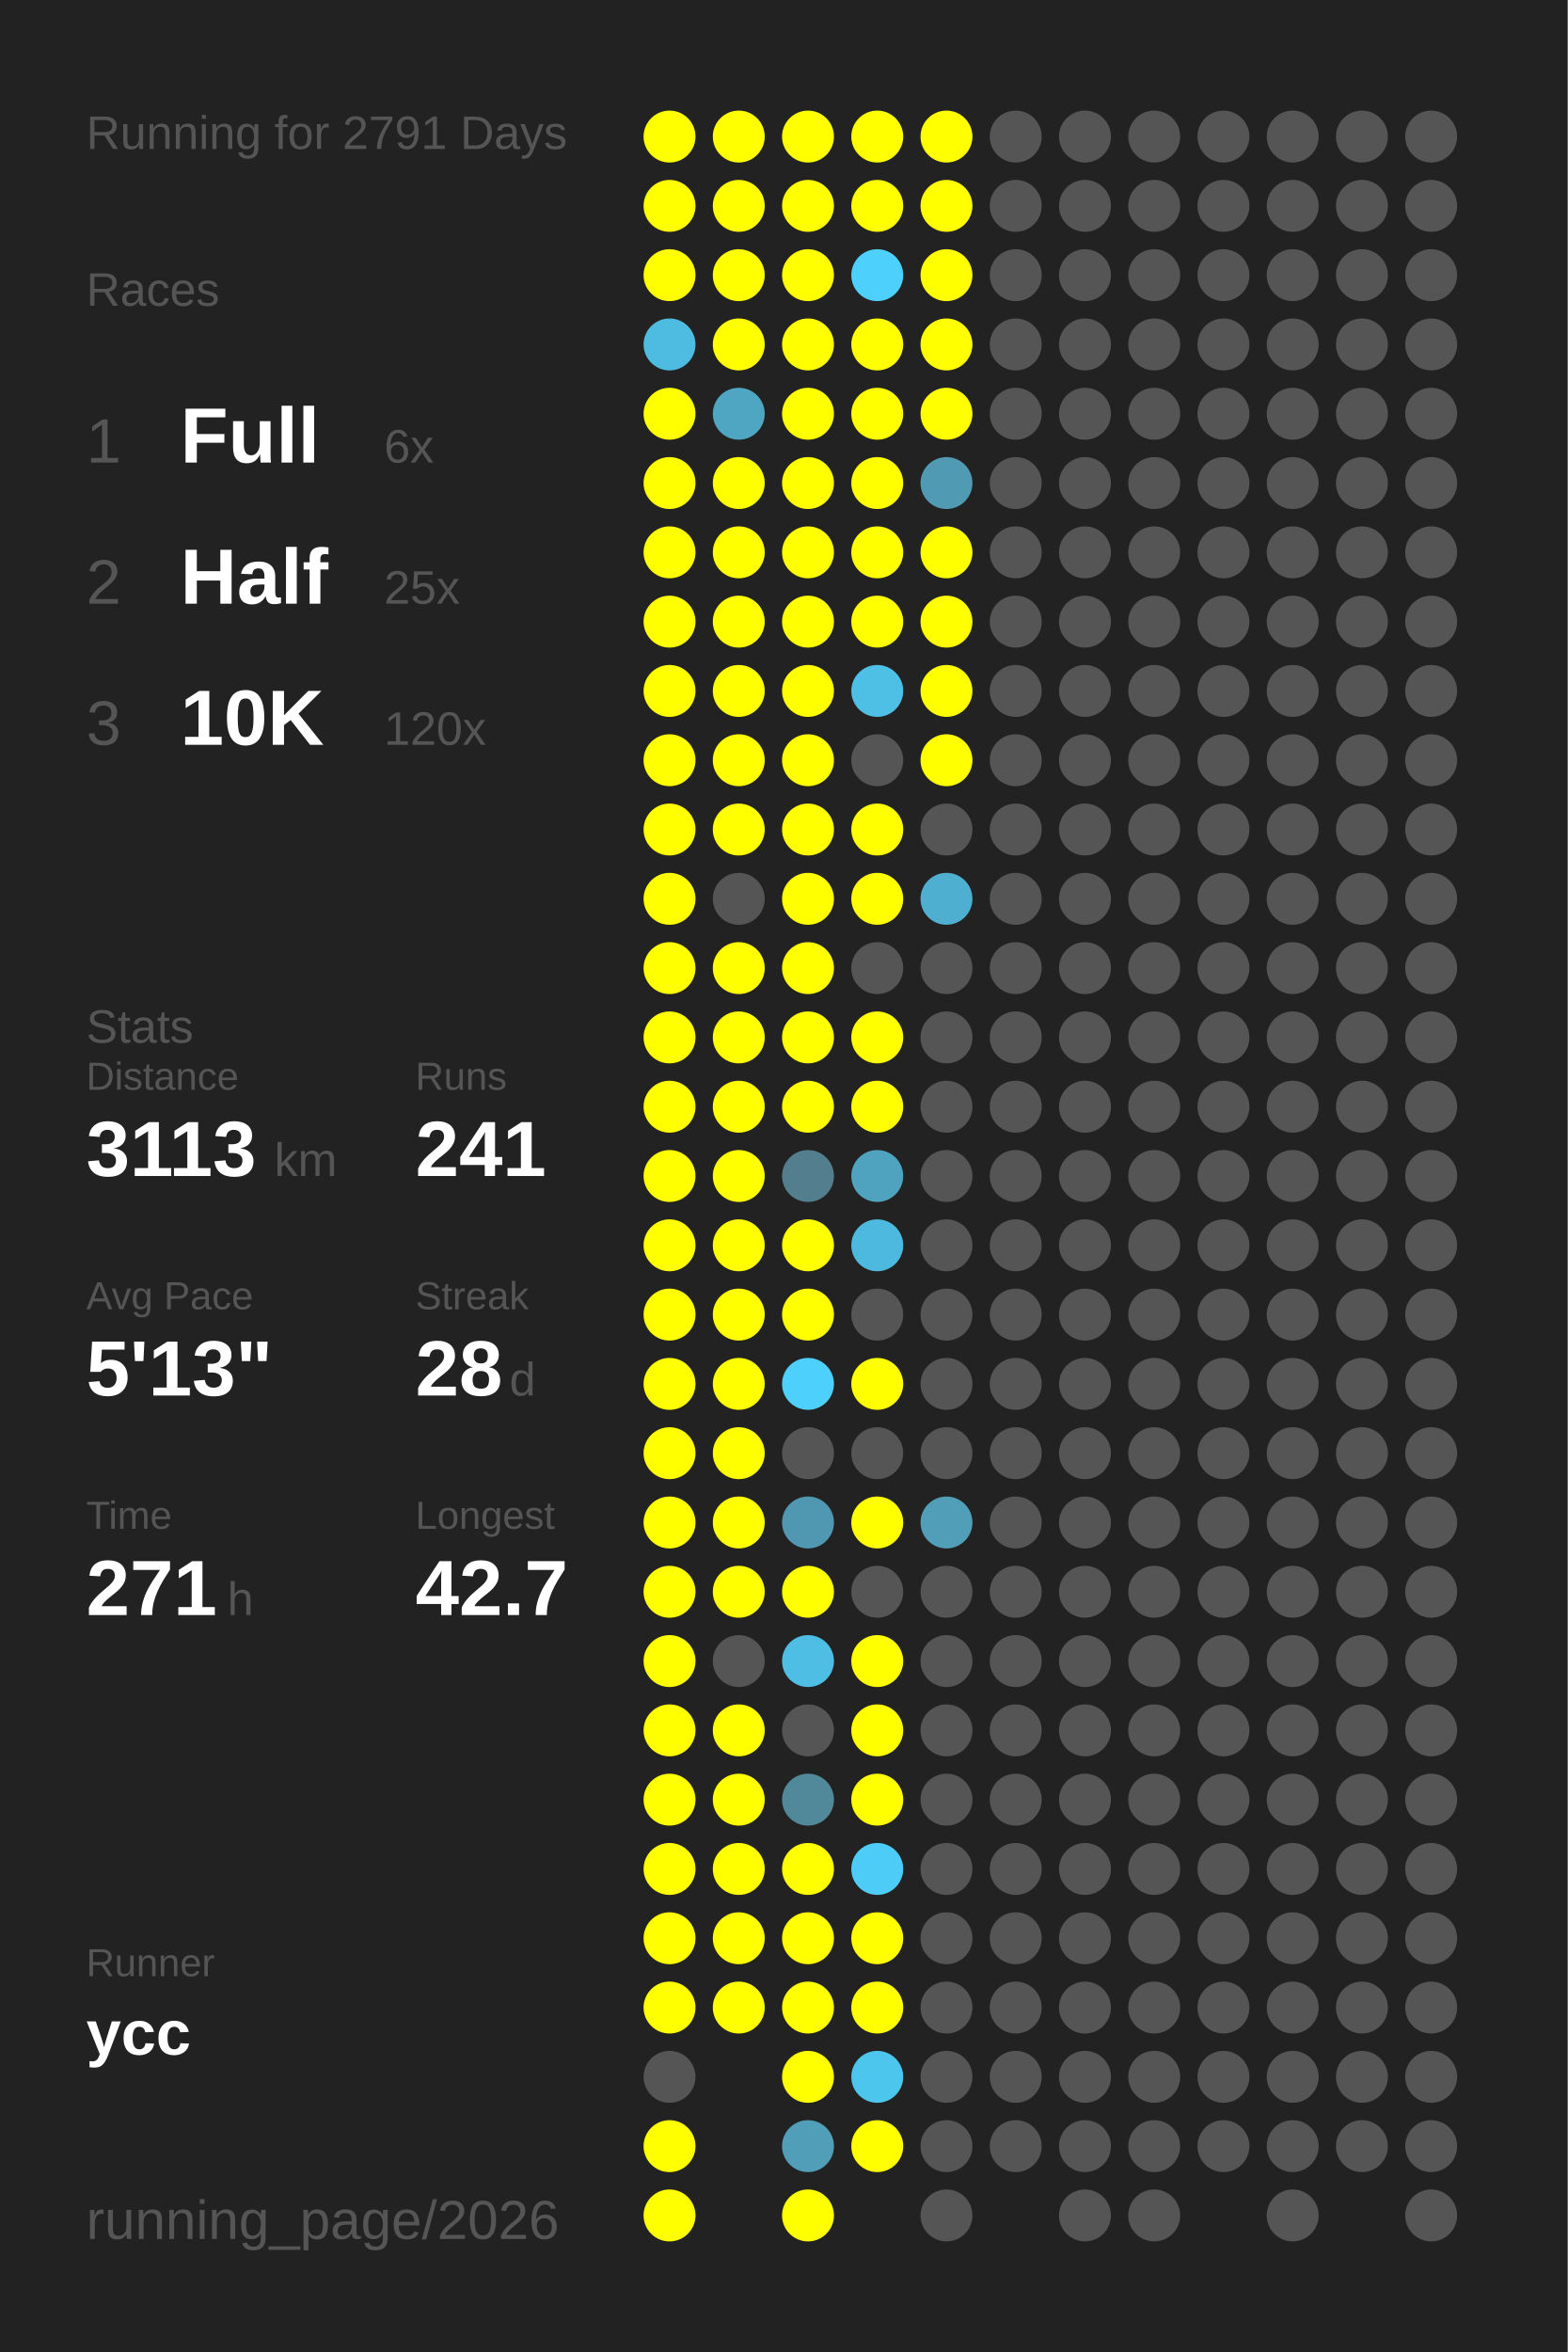
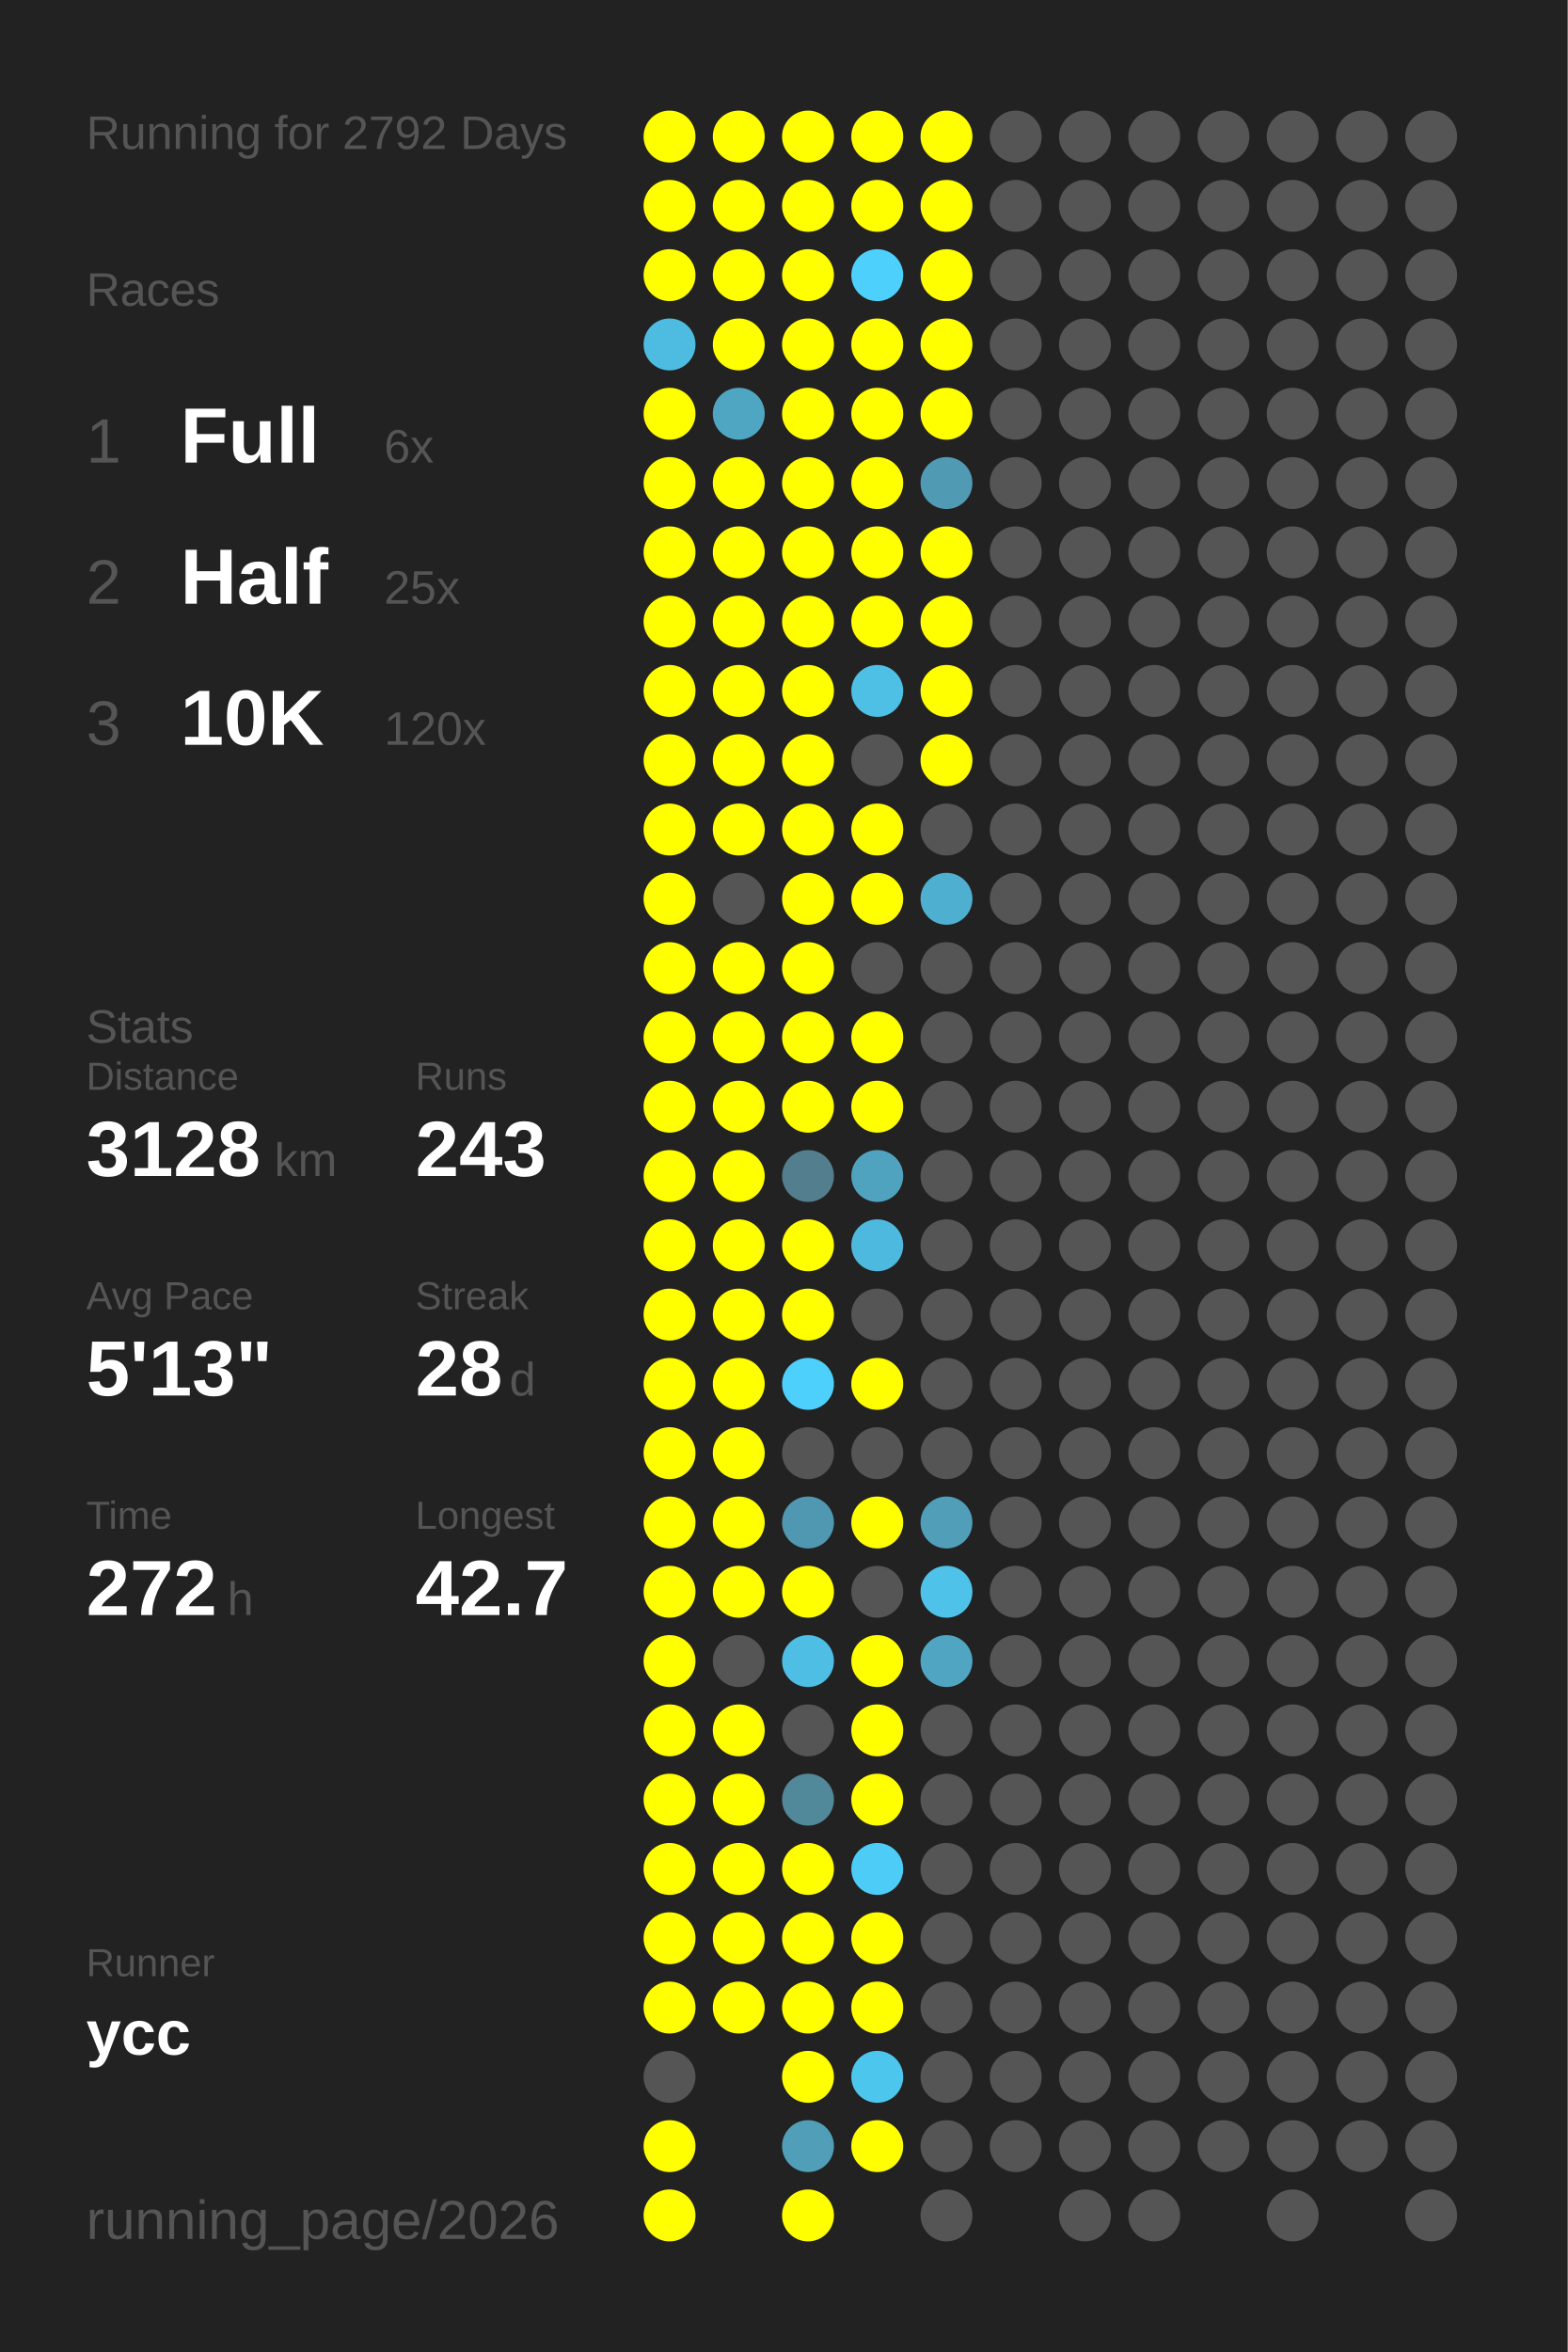
<svg xmlns="http://www.w3.org/2000/svg" baseProfile="full" height="300mm" version="1.1" viewBox="0,0,200,300" width="200mm">
  <defs />
  <rect fill="#222222" height="300" width="200" x="0" y="0" />
-   <text fill="#555555" style="font-size:6px; font-family:Arial;" x="11" y="19">Running for 2791 Days</text>
+   <text fill="#555555" style="font-size:6px; font-family:Arial;" x="11" y="19">Running for 2792 Days</text>
  <text fill="#555555" style="font-size:6px; font-family:Arial;" x="11" y="39">Races</text>
  <text fill="#555555" style="font-size:8px; font-family:Arial;" x="11" y="59">1</text>
  <text fill="#FFFFFF" style="font-size:10px; font-family:Arial; font-weight:bold;" x="23" y="59">Full</text>
  <text fill="#555555" style="font-size:6px; font-family:Arial;" x="49" y="59">6x</text>
  <text fill="#555555" style="font-size:8px; font-family:Arial;" x="11" y="77">2</text>
  <text fill="#FFFFFF" style="font-size:10px; font-family:Arial; font-weight:bold;" x="23" y="77">Half</text>
  <text fill="#555555" style="font-size:6px; font-family:Arial;" x="49" y="77">25x</text>
  <text fill="#555555" style="font-size:8px; font-family:Arial;" x="11" y="95">3</text>
  <text fill="#FFFFFF" style="font-size:10px; font-family:Arial; font-weight:bold;" x="23" y="95">10K</text>
  <text fill="#555555" style="font-size:6px; font-family:Arial;" x="49" y="95">120x</text>
  <text fill="#555555" style="font-size:6px; font-family:Arial;" x="11" y="133">Stats</text>
  <text fill="#555555" style="font-size:5px; font-family:Arial;" x="11" y="139">Distance</text>
-   <text fill="#FFFFFF" style="font-size:10px; font-family:Arial; font-weight:bold;" x="11" y="150">3113</text>
+   <text fill="#FFFFFF" style="font-size:10px; font-family:Arial; font-weight:bold;" x="11" y="150">3128</text>
  <text fill="#555555" style="font-size:6px; font-family:Arial;" x="35" y="150">km</text>
  <text fill="#555555" style="font-size:5px; font-family:Arial;" x="53" y="139">Runs</text>
-   <text fill="#FFFFFF" style="font-size:10px; font-family:Arial; font-weight:bold;" x="53" y="150">241</text>
+   <text fill="#FFFFFF" style="font-size:10px; font-family:Arial; font-weight:bold;" x="53" y="150">243</text>
  <text fill="#555555" style="font-size:5px; font-family:Arial;" x="11" y="167">Avg Pace</text>
  <text fill="#FFFFFF" style="font-size:10px; font-family:Arial; font-weight:bold;" x="11" y="178">5'13"</text>
  <text fill="#555555" style="font-size:5px; font-family:Arial;" x="53" y="167">Streak</text>
  <text fill="#FFFFFF" style="font-size:10px; font-family:Arial; font-weight:bold;" x="53" y="178">28</text>
  <text fill="#555555" style="font-size:6px; font-family:Arial;" x="65" y="178">d</text>
  <text fill="#555555" style="font-size:5px; font-family:Arial;" x="11" y="195">Time</text>
-   <text fill="#FFFFFF" style="font-size:10px; font-family:Arial; font-weight:bold;" x="11" y="206">271</text>
+   <text fill="#FFFFFF" style="font-size:10px; font-family:Arial; font-weight:bold;" x="11" y="206">272</text>
  <text fill="#555555" style="font-size:6px; font-family:Arial;" x="29" y="206">h</text>
  <text fill="#555555" style="font-size:5px; font-family:Arial;" x="53" y="195">Longest</text>
  <text fill="#FFFFFF" style="font-size:10px; font-family:Arial; font-weight:bold;" x="53" y="206">42.7</text>
  <text fill="#555555" style="font-size:5px; font-family:Arial;" x="11" y="252.065">Runner</text>
  <text fill="#FFFFFF" style="font-size:8px; font-family:Arial; font-weight:bold;" x="11" y="262.065">ycc</text>
  <text fill="#555555" style="font-size:7px; font-family:Arial;" x="11" y="285.581">running_page/2026</text>
  <circle cx="85.417" cy="17.419" fill="#FFFF00" r="3.312" />
  <circle cx="85.417" cy="26.258" fill="#FFFF00" r="3.312" />
  <circle cx="85.417" cy="35.097" fill="#FFFF00" r="3.312" />
  <circle cx="85.417" cy="43.935" fill="#4ebce1" r="3.312" />
  <circle cx="85.417" cy="52.774" fill="#FFFF00" r="3.312" />
  <circle cx="85.417" cy="61.613" fill="#FFFF00" r="3.312" />
  <circle cx="85.417" cy="70.452" fill="#FFFF00" r="3.312" />
  <circle cx="85.417" cy="79.29" fill="#FFFF00" r="3.312" />
  <circle cx="85.417" cy="88.129" fill="#FFFF00" r="3.312" />
  <circle cx="85.417" cy="96.968" fill="#FFFF00" r="3.312" />
  <circle cx="85.417" cy="105.806" fill="#FFFF00" r="3.312" />
  <circle cx="85.417" cy="114.645" fill="#FFFF00" r="3.312" />
  <circle cx="85.417" cy="123.484" fill="#FFFF00" r="3.312" />
  <circle cx="85.417" cy="132.323" fill="#FFFF00" r="3.312" />
  <circle cx="85.417" cy="141.161" fill="#FFFF00" r="3.312" />
  <circle cx="85.417" cy="150" fill="#FFFF00" r="3.312" />
  <circle cx="85.417" cy="158.839" fill="#FFFF00" r="3.312" />
  <circle cx="85.417" cy="167.677" fill="#FFFF00" r="3.312" />
  <circle cx="85.417" cy="176.516" fill="#FFFF00" r="3.312" />
  <circle cx="85.417" cy="185.355" fill="#FFFF00" r="3.312" />
  <circle cx="85.417" cy="194.194" fill="#FFFF00" r="3.312" />
  <circle cx="85.417" cy="203.032" fill="#FFFF00" r="3.312" />
  <circle cx="85.417" cy="211.871" fill="#FFFF00" r="3.312" />
  <circle cx="85.417" cy="220.71" fill="#FFFF00" r="3.312" />
  <circle cx="85.417" cy="229.548" fill="#FFFF00" r="3.312" />
  <circle cx="85.417" cy="238.387" fill="#FFFF00" r="3.312" />
  <circle cx="85.417" cy="247.226" fill="#FFFF00" r="3.312" />
  <circle cx="85.417" cy="256.065" fill="#FFFF00" r="3.312" />
  <circle cx="85.417" cy="264.903" fill="#555555" r="3.312" />
  <circle cx="85.417" cy="273.742" fill="#FFFF00" r="3.312" />
  <circle cx="85.417" cy="282.581" fill="#FFFF00" r="3.312" />
  <circle cx="94.25" cy="17.419" fill="#FFFF00" r="3.312" />
  <circle cx="94.25" cy="26.258" fill="#FFFF00" r="3.312" />
  <circle cx="94.25" cy="35.097" fill="#FFFF00" r="3.312" />
  <circle cx="94.25" cy="43.935" fill="#FFFF00" r="3.312" />
  <circle cx="94.25" cy="52.774" fill="#4fa6c3" r="3.312" />
  <circle cx="94.25" cy="61.613" fill="#FFFF00" r="3.312" />
  <circle cx="94.25" cy="70.452" fill="#FFFF00" r="3.312" />
  <circle cx="94.25" cy="79.29" fill="#FFFF00" r="3.312" />
  <circle cx="94.25" cy="88.129" fill="#FFFF00" r="3.312" />
  <circle cx="94.25" cy="96.968" fill="#FFFF00" r="3.312" />
  <circle cx="94.25" cy="105.806" fill="#FFFF00" r="3.312" />
  <circle cx="94.25" cy="114.645" fill="#555555" r="3.312" />
  <circle cx="94.25" cy="123.484" fill="#FFFF00" r="3.312" />
  <circle cx="94.25" cy="132.323" fill="#FFFF00" r="3.312" />
  <circle cx="94.25" cy="141.161" fill="#FFFF00" r="3.312" />
  <circle cx="94.25" cy="150" fill="#FFFF00" r="3.312" />
  <circle cx="94.25" cy="158.839" fill="#FFFF00" r="3.312" />
  <circle cx="94.25" cy="167.677" fill="#FFFF00" r="3.312" />
  <circle cx="94.25" cy="176.516" fill="#FFFF00" r="3.312" />
  <circle cx="94.25" cy="185.355" fill="#FFFF00" r="3.312" />
  <circle cx="94.25" cy="194.194" fill="#FFFF00" r="3.312" />
  <circle cx="94.25" cy="203.032" fill="#FFFF00" r="3.312" />
  <circle cx="94.25" cy="211.871" fill="#555555" r="3.312" />
  <circle cx="94.25" cy="220.71" fill="#FFFF00" r="3.312" />
  <circle cx="94.25" cy="229.548" fill="#FFFF00" r="3.312" />
  <circle cx="94.25" cy="238.387" fill="#FFFF00" r="3.312" />
  <circle cx="94.25" cy="247.226" fill="#FFFF00" r="3.312" />
  <circle cx="94.25" cy="256.065" fill="#FFFF00" r="3.312" />
  <circle cx="103.083" cy="17.419" fill="#FFFF00" r="3.312" />
  <circle cx="103.083" cy="26.258" fill="#FFFF00" r="3.312" />
  <circle cx="103.083" cy="35.097" fill="#FFFF00" r="3.312" />
  <circle cx="103.083" cy="43.935" fill="#FFFF00" r="3.312" />
  <circle cx="103.083" cy="52.774" fill="#FFFF00" r="3.312" />
  <circle cx="103.083" cy="61.613" fill="#FFFF00" r="3.312" />
  <circle cx="103.083" cy="70.452" fill="#FFFF00" r="3.312" />
  <circle cx="103.083" cy="79.29" fill="#FFFF00" r="3.312" />
  <circle cx="103.083" cy="88.129" fill="#FFFF00" r="3.312" />
  <circle cx="103.083" cy="96.968" fill="#FFFF00" r="3.312" />
  <circle cx="103.083" cy="105.806" fill="#FFFF00" r="3.312" />
  <circle cx="103.083" cy="114.645" fill="#FFFF00" r="3.312" />
  <circle cx="103.083" cy="123.484" fill="#FFFF00" r="3.312" />
  <circle cx="103.083" cy="132.323" fill="#FFFF00" r="3.312" />
  <circle cx="103.083" cy="141.161" fill="#FFFF00" r="3.312" />
  <circle cx="103.083" cy="150" fill="#527e8d" r="3.312" />
  <circle cx="103.083" cy="158.839" fill="#FFFF00" r="3.312" />
  <circle cx="103.083" cy="167.677" fill="#FFFF00" r="3.312" />
  <circle cx="103.083" cy="176.516" fill="#4dd0fc" r="3.312" />
  <circle cx="103.083" cy="185.355" fill="#555555" r="3.312" />
  <circle cx="103.083" cy="194.194" fill="#5098b1" r="3.312" />
  <circle cx="103.083" cy="203.032" fill="#FFFF00" r="3.312" />
  <circle cx="103.083" cy="211.871" fill="#4ebee4" r="3.312" />
  <circle cx="103.083" cy="220.71" fill="#555555" r="3.312" />
  <circle cx="103.083" cy="229.548" fill="#51889a" r="3.312" />
  <circle cx="103.083" cy="238.387" fill="#FFFF00" r="3.312" />
  <circle cx="103.083" cy="247.226" fill="#FFFF00" r="3.312" />
  <circle cx="103.083" cy="256.065" fill="#FFFF00" r="3.312" />
  <circle cx="103.083" cy="264.903" fill="#FFFF00" r="3.312" />
  <circle cx="103.083" cy="273.742" fill="#509eb8" r="3.312" />
  <circle cx="103.083" cy="282.581" fill="#FFFF00" r="3.312" />
  <circle cx="111.917" cy="17.419" fill="#FFFF00" r="3.312" />
  <circle cx="111.917" cy="26.258" fill="#FFFF00" r="3.312" />
  <circle cx="111.917" cy="35.097" fill="#4dd0fc" r="3.312" />
  <circle cx="111.917" cy="43.935" fill="#FFFF00" r="3.312" />
  <circle cx="111.917" cy="52.774" fill="#FFFF00" r="3.312" />
  <circle cx="111.917" cy="61.613" fill="#FFFF00" r="3.312" />
  <circle cx="111.917" cy="70.452" fill="#FFFF00" r="3.312" />
  <circle cx="111.917" cy="79.29" fill="#FFFF00" r="3.312" />
  <circle cx="111.917" cy="88.129" fill="#4ebfe5" r="3.312" />
  <circle cx="111.917" cy="96.968" fill="#555555" r="3.312" />
  <circle cx="111.917" cy="105.806" fill="#FFFF00" r="3.312" />
  <circle cx="111.917" cy="114.645" fill="#FFFF00" r="3.312" />
  <circle cx="111.917" cy="123.484" fill="#555555" r="3.312" />
  <circle cx="111.917" cy="132.323" fill="#FFFF00" r="3.312" />
  <circle cx="111.917" cy="141.161" fill="#FFFF00" r="3.312" />
  <circle cx="111.917" cy="150" fill="#4fa3bf" r="3.312" />
  <circle cx="111.917" cy="158.839" fill="#4eb9de" r="3.312" />
  <circle cx="111.917" cy="167.677" fill="#555555" r="3.312" />
  <circle cx="111.917" cy="176.516" fill="#FFFF00" r="3.312" />
  <circle cx="111.917" cy="185.355" fill="#555555" r="3.312" />
  <circle cx="111.917" cy="194.194" fill="#FFFF00" r="3.312" />
  <circle cx="111.917" cy="203.032" fill="#555555" r="3.312" />
  <circle cx="111.917" cy="211.871" fill="#FFFF00" r="3.312" />
  <circle cx="111.917" cy="220.71" fill="#FFFF00" r="3.312" />
  <circle cx="111.917" cy="229.548" fill="#FFFF00" r="3.312" />
  <circle cx="111.917" cy="238.387" fill="#4dccf7" r="3.312" />
  <circle cx="111.917" cy="247.226" fill="#FFFF00" r="3.312" />
  <circle cx="111.917" cy="256.065" fill="#FFFF00" r="3.312" />
  <circle cx="111.917" cy="264.903" fill="#4dc6ee" r="3.312" />
  <circle cx="111.917" cy="273.742" fill="#FFFF00" r="3.312" />
  <circle cx="120.75" cy="17.419" fill="#FFFF00" r="3.312" />
  <circle cx="120.75" cy="26.258" fill="#FFFF00" r="3.312" />
  <circle cx="120.75" cy="35.097" fill="#FFFF00" r="3.312" />
  <circle cx="120.75" cy="43.935" fill="#FFFF00" r="3.312" />
  <circle cx="120.75" cy="52.774" fill="#FFFF00" r="3.312" />
  <circle cx="120.75" cy="61.613" fill="#509ab3" r="3.312" />
  <circle cx="120.75" cy="70.452" fill="#FFFF00" r="3.312" />
  <circle cx="120.75" cy="79.29" fill="#FFFF00" r="3.312" />
  <circle cx="120.75" cy="88.129" fill="#FFFF00" r="3.312" />
  <circle cx="120.75" cy="96.968" fill="#FFFF00" r="3.312" />
  <circle cx="120.75" cy="105.806" fill="#555555" r="3.312" />
  <circle cx="120.75" cy="114.645" fill="#4fafd0" r="3.312" />
  <circle cx="120.75" cy="123.484" fill="#555555" r="3.312" />
  <circle cx="120.75" cy="132.323" fill="#555555" r="3.312" />
  <circle cx="120.75" cy="141.161" fill="#555555" r="3.312" />
  <circle cx="120.75" cy="150" fill="#555555" r="3.312" />
  <circle cx="120.75" cy="158.839" fill="#555555" r="3.312" />
  <circle cx="120.75" cy="167.677" fill="#555555" r="3.312" />
  <circle cx="120.75" cy="176.516" fill="#555555" r="3.312" />
  <circle cx="120.75" cy="185.355" fill="#555555" r="3.312" />
  <circle cx="120.75" cy="194.194" fill="#509eb8" r="3.312" />
-   <circle cx="120.75" cy="203.032" fill="#555555" r="3.312" />
-   <circle cx="120.75" cy="211.871" fill="#555555" r="3.312" />
+   <circle cx="120.75" cy="203.032" fill="#4ec2e9" r="3.312" />
+   <circle cx="120.75" cy="211.871" fill="#4fa5c2" r="3.312" />
  <circle cx="120.75" cy="220.71" fill="#555555" r="3.312" />
  <circle cx="120.75" cy="229.548" fill="#555555" r="3.312" />
  <circle cx="120.75" cy="238.387" fill="#555555" r="3.312" />
  <circle cx="120.75" cy="247.226" fill="#555555" r="3.312" />
  <circle cx="120.75" cy="256.065" fill="#555555" r="3.312" />
  <circle cx="120.75" cy="264.903" fill="#555555" r="3.312" />
  <circle cx="120.75" cy="273.742" fill="#555555" r="3.312" />
  <circle cx="120.75" cy="282.581" fill="#555555" r="3.312" />
  <circle cx="129.583" cy="17.419" fill="#555555" r="3.312" />
  <circle cx="129.583" cy="26.258" fill="#555555" r="3.312" />
  <circle cx="129.583" cy="35.097" fill="#555555" r="3.312" />
  <circle cx="129.583" cy="43.935" fill="#555555" r="3.312" />
  <circle cx="129.583" cy="52.774" fill="#555555" r="3.312" />
  <circle cx="129.583" cy="61.613" fill="#555555" r="3.312" />
  <circle cx="129.583" cy="70.452" fill="#555555" r="3.312" />
  <circle cx="129.583" cy="79.29" fill="#555555" r="3.312" />
  <circle cx="129.583" cy="88.129" fill="#555555" r="3.312" />
  <circle cx="129.583" cy="96.968" fill="#555555" r="3.312" />
  <circle cx="129.583" cy="105.806" fill="#555555" r="3.312" />
  <circle cx="129.583" cy="114.645" fill="#555555" r="3.312" />
  <circle cx="129.583" cy="123.484" fill="#555555" r="3.312" />
  <circle cx="129.583" cy="132.323" fill="#555555" r="3.312" />
  <circle cx="129.583" cy="141.161" fill="#555555" r="3.312" />
  <circle cx="129.583" cy="150" fill="#555555" r="3.312" />
  <circle cx="129.583" cy="158.839" fill="#555555" r="3.312" />
  <circle cx="129.583" cy="167.677" fill="#555555" r="3.312" />
  <circle cx="129.583" cy="176.516" fill="#555555" r="3.312" />
  <circle cx="129.583" cy="185.355" fill="#555555" r="3.312" />
  <circle cx="129.583" cy="194.194" fill="#555555" r="3.312" />
  <circle cx="129.583" cy="203.032" fill="#555555" r="3.312" />
  <circle cx="129.583" cy="211.871" fill="#555555" r="3.312" />
  <circle cx="129.583" cy="220.71" fill="#555555" r="3.312" />
  <circle cx="129.583" cy="229.548" fill="#555555" r="3.312" />
  <circle cx="129.583" cy="238.387" fill="#555555" r="3.312" />
  <circle cx="129.583" cy="247.226" fill="#555555" r="3.312" />
  <circle cx="129.583" cy="256.065" fill="#555555" r="3.312" />
  <circle cx="129.583" cy="264.903" fill="#555555" r="3.312" />
  <circle cx="129.583" cy="273.742" fill="#555555" r="3.312" />
  <circle cx="138.417" cy="17.419" fill="#555555" r="3.312" />
  <circle cx="138.417" cy="26.258" fill="#555555" r="3.312" />
  <circle cx="138.417" cy="35.097" fill="#555555" r="3.312" />
  <circle cx="138.417" cy="43.935" fill="#555555" r="3.312" />
  <circle cx="138.417" cy="52.774" fill="#555555" r="3.312" />
  <circle cx="138.417" cy="61.613" fill="#555555" r="3.312" />
  <circle cx="138.417" cy="70.452" fill="#555555" r="3.312" />
  <circle cx="138.417" cy="79.29" fill="#555555" r="3.312" />
  <circle cx="138.417" cy="88.129" fill="#555555" r="3.312" />
  <circle cx="138.417" cy="96.968" fill="#555555" r="3.312" />
  <circle cx="138.417" cy="105.806" fill="#555555" r="3.312" />
  <circle cx="138.417" cy="114.645" fill="#555555" r="3.312" />
  <circle cx="138.417" cy="123.484" fill="#555555" r="3.312" />
  <circle cx="138.417" cy="132.323" fill="#555555" r="3.312" />
  <circle cx="138.417" cy="141.161" fill="#555555" r="3.312" />
  <circle cx="138.417" cy="150" fill="#555555" r="3.312" />
  <circle cx="138.417" cy="158.839" fill="#555555" r="3.312" />
  <circle cx="138.417" cy="167.677" fill="#555555" r="3.312" />
  <circle cx="138.417" cy="176.516" fill="#555555" r="3.312" />
  <circle cx="138.417" cy="185.355" fill="#555555" r="3.312" />
  <circle cx="138.417" cy="194.194" fill="#555555" r="3.312" />
  <circle cx="138.417" cy="203.032" fill="#555555" r="3.312" />
  <circle cx="138.417" cy="211.871" fill="#555555" r="3.312" />
  <circle cx="138.417" cy="220.71" fill="#555555" r="3.312" />
  <circle cx="138.417" cy="229.548" fill="#555555" r="3.312" />
  <circle cx="138.417" cy="238.387" fill="#555555" r="3.312" />
  <circle cx="138.417" cy="247.226" fill="#555555" r="3.312" />
  <circle cx="138.417" cy="256.065" fill="#555555" r="3.312" />
  <circle cx="138.417" cy="264.903" fill="#555555" r="3.312" />
  <circle cx="138.417" cy="273.742" fill="#555555" r="3.312" />
  <circle cx="138.417" cy="282.581" fill="#555555" r="3.312" />
  <circle cx="147.25" cy="17.419" fill="#555555" r="3.312" />
  <circle cx="147.25" cy="26.258" fill="#555555" r="3.312" />
  <circle cx="147.25" cy="35.097" fill="#555555" r="3.312" />
  <circle cx="147.25" cy="43.935" fill="#555555" r="3.312" />
  <circle cx="147.25" cy="52.774" fill="#555555" r="3.312" />
  <circle cx="147.25" cy="61.613" fill="#555555" r="3.312" />
  <circle cx="147.25" cy="70.452" fill="#555555" r="3.312" />
  <circle cx="147.25" cy="79.29" fill="#555555" r="3.312" />
  <circle cx="147.25" cy="88.129" fill="#555555" r="3.312" />
  <circle cx="147.25" cy="96.968" fill="#555555" r="3.312" />
  <circle cx="147.25" cy="105.806" fill="#555555" r="3.312" />
  <circle cx="147.25" cy="114.645" fill="#555555" r="3.312" />
  <circle cx="147.25" cy="123.484" fill="#555555" r="3.312" />
  <circle cx="147.25" cy="132.323" fill="#555555" r="3.312" />
  <circle cx="147.25" cy="141.161" fill="#555555" r="3.312" />
  <circle cx="147.25" cy="150" fill="#555555" r="3.312" />
  <circle cx="147.25" cy="158.839" fill="#555555" r="3.312" />
  <circle cx="147.25" cy="167.677" fill="#555555" r="3.312" />
  <circle cx="147.25" cy="176.516" fill="#555555" r="3.312" />
  <circle cx="147.25" cy="185.355" fill="#555555" r="3.312" />
  <circle cx="147.25" cy="194.194" fill="#555555" r="3.312" />
  <circle cx="147.25" cy="203.032" fill="#555555" r="3.312" />
  <circle cx="147.25" cy="211.871" fill="#555555" r="3.312" />
  <circle cx="147.25" cy="220.71" fill="#555555" r="3.312" />
  <circle cx="147.25" cy="229.548" fill="#555555" r="3.312" />
  <circle cx="147.25" cy="238.387" fill="#555555" r="3.312" />
  <circle cx="147.25" cy="247.226" fill="#555555" r="3.312" />
  <circle cx="147.25" cy="256.065" fill="#555555" r="3.312" />
  <circle cx="147.25" cy="264.903" fill="#555555" r="3.312" />
  <circle cx="147.25" cy="273.742" fill="#555555" r="3.312" />
  <circle cx="147.25" cy="282.581" fill="#555555" r="3.312" />
  <circle cx="156.083" cy="17.419" fill="#555555" r="3.312" />
  <circle cx="156.083" cy="26.258" fill="#555555" r="3.312" />
  <circle cx="156.083" cy="35.097" fill="#555555" r="3.312" />
  <circle cx="156.083" cy="43.935" fill="#555555" r="3.312" />
  <circle cx="156.083" cy="52.774" fill="#555555" r="3.312" />
  <circle cx="156.083" cy="61.613" fill="#555555" r="3.312" />
  <circle cx="156.083" cy="70.452" fill="#555555" r="3.312" />
  <circle cx="156.083" cy="79.29" fill="#555555" r="3.312" />
  <circle cx="156.083" cy="88.129" fill="#555555" r="3.312" />
  <circle cx="156.083" cy="96.968" fill="#555555" r="3.312" />
  <circle cx="156.083" cy="105.806" fill="#555555" r="3.312" />
  <circle cx="156.083" cy="114.645" fill="#555555" r="3.312" />
  <circle cx="156.083" cy="123.484" fill="#555555" r="3.312" />
  <circle cx="156.083" cy="132.323" fill="#555555" r="3.312" />
  <circle cx="156.083" cy="141.161" fill="#555555" r="3.312" />
  <circle cx="156.083" cy="150" fill="#555555" r="3.312" />
  <circle cx="156.083" cy="158.839" fill="#555555" r="3.312" />
  <circle cx="156.083" cy="167.677" fill="#555555" r="3.312" />
  <circle cx="156.083" cy="176.516" fill="#555555" r="3.312" />
  <circle cx="156.083" cy="185.355" fill="#555555" r="3.312" />
  <circle cx="156.083" cy="194.194" fill="#555555" r="3.312" />
  <circle cx="156.083" cy="203.032" fill="#555555" r="3.312" />
  <circle cx="156.083" cy="211.871" fill="#555555" r="3.312" />
  <circle cx="156.083" cy="220.71" fill="#555555" r="3.312" />
  <circle cx="156.083" cy="229.548" fill="#555555" r="3.312" />
  <circle cx="156.083" cy="238.387" fill="#555555" r="3.312" />
  <circle cx="156.083" cy="247.226" fill="#555555" r="3.312" />
  <circle cx="156.083" cy="256.065" fill="#555555" r="3.312" />
  <circle cx="156.083" cy="264.903" fill="#555555" r="3.312" />
  <circle cx="156.083" cy="273.742" fill="#555555" r="3.312" />
  <circle cx="164.917" cy="17.419" fill="#555555" r="3.312" />
  <circle cx="164.917" cy="26.258" fill="#555555" r="3.312" />
  <circle cx="164.917" cy="35.097" fill="#555555" r="3.312" />
  <circle cx="164.917" cy="43.935" fill="#555555" r="3.312" />
  <circle cx="164.917" cy="52.774" fill="#555555" r="3.312" />
  <circle cx="164.917" cy="61.613" fill="#555555" r="3.312" />
  <circle cx="164.917" cy="70.452" fill="#555555" r="3.312" />
  <circle cx="164.917" cy="79.29" fill="#555555" r="3.312" />
  <circle cx="164.917" cy="88.129" fill="#555555" r="3.312" />
  <circle cx="164.917" cy="96.968" fill="#555555" r="3.312" />
  <circle cx="164.917" cy="105.806" fill="#555555" r="3.312" />
  <circle cx="164.917" cy="114.645" fill="#555555" r="3.312" />
  <circle cx="164.917" cy="123.484" fill="#555555" r="3.312" />
  <circle cx="164.917" cy="132.323" fill="#555555" r="3.312" />
  <circle cx="164.917" cy="141.161" fill="#555555" r="3.312" />
  <circle cx="164.917" cy="150" fill="#555555" r="3.312" />
  <circle cx="164.917" cy="158.839" fill="#555555" r="3.312" />
  <circle cx="164.917" cy="167.677" fill="#555555" r="3.312" />
  <circle cx="164.917" cy="176.516" fill="#555555" r="3.312" />
  <circle cx="164.917" cy="185.355" fill="#555555" r="3.312" />
  <circle cx="164.917" cy="194.194" fill="#555555" r="3.312" />
  <circle cx="164.917" cy="203.032" fill="#555555" r="3.312" />
  <circle cx="164.917" cy="211.871" fill="#555555" r="3.312" />
  <circle cx="164.917" cy="220.71" fill="#555555" r="3.312" />
  <circle cx="164.917" cy="229.548" fill="#555555" r="3.312" />
  <circle cx="164.917" cy="238.387" fill="#555555" r="3.312" />
  <circle cx="164.917" cy="247.226" fill="#555555" r="3.312" />
  <circle cx="164.917" cy="256.065" fill="#555555" r="3.312" />
  <circle cx="164.917" cy="264.903" fill="#555555" r="3.312" />
  <circle cx="164.917" cy="273.742" fill="#555555" r="3.312" />
  <circle cx="164.917" cy="282.581" fill="#555555" r="3.312" />
  <circle cx="173.75" cy="17.419" fill="#555555" r="3.312" />
  <circle cx="173.75" cy="26.258" fill="#555555" r="3.312" />
  <circle cx="173.75" cy="35.097" fill="#555555" r="3.312" />
  <circle cx="173.75" cy="43.935" fill="#555555" r="3.312" />
  <circle cx="173.75" cy="52.774" fill="#555555" r="3.312" />
  <circle cx="173.75" cy="61.613" fill="#555555" r="3.312" />
  <circle cx="173.75" cy="70.452" fill="#555555" r="3.312" />
  <circle cx="173.75" cy="79.29" fill="#555555" r="3.312" />
  <circle cx="173.75" cy="88.129" fill="#555555" r="3.312" />
  <circle cx="173.75" cy="96.968" fill="#555555" r="3.312" />
  <circle cx="173.75" cy="105.806" fill="#555555" r="3.312" />
  <circle cx="173.75" cy="114.645" fill="#555555" r="3.312" />
  <circle cx="173.75" cy="123.484" fill="#555555" r="3.312" />
  <circle cx="173.75" cy="132.323" fill="#555555" r="3.312" />
  <circle cx="173.75" cy="141.161" fill="#555555" r="3.312" />
  <circle cx="173.75" cy="150" fill="#555555" r="3.312" />
  <circle cx="173.75" cy="158.839" fill="#555555" r="3.312" />
  <circle cx="173.75" cy="167.677" fill="#555555" r="3.312" />
  <circle cx="173.75" cy="176.516" fill="#555555" r="3.312" />
  <circle cx="173.75" cy="185.355" fill="#555555" r="3.312" />
  <circle cx="173.75" cy="194.194" fill="#555555" r="3.312" />
  <circle cx="173.75" cy="203.032" fill="#555555" r="3.312" />
  <circle cx="173.75" cy="211.871" fill="#555555" r="3.312" />
  <circle cx="173.75" cy="220.71" fill="#555555" r="3.312" />
  <circle cx="173.75" cy="229.548" fill="#555555" r="3.312" />
  <circle cx="173.75" cy="238.387" fill="#555555" r="3.312" />
  <circle cx="173.75" cy="247.226" fill="#555555" r="3.312" />
  <circle cx="173.75" cy="256.065" fill="#555555" r="3.312" />
  <circle cx="173.75" cy="264.903" fill="#555555" r="3.312" />
  <circle cx="173.75" cy="273.742" fill="#555555" r="3.312" />
  <circle cx="182.583" cy="17.419" fill="#555555" r="3.312" />
  <circle cx="182.583" cy="26.258" fill="#555555" r="3.312" />
  <circle cx="182.583" cy="35.097" fill="#555555" r="3.312" />
  <circle cx="182.583" cy="43.935" fill="#555555" r="3.312" />
  <circle cx="182.583" cy="52.774" fill="#555555" r="3.312" />
  <circle cx="182.583" cy="61.613" fill="#555555" r="3.312" />
  <circle cx="182.583" cy="70.452" fill="#555555" r="3.312" />
  <circle cx="182.583" cy="79.29" fill="#555555" r="3.312" />
  <circle cx="182.583" cy="88.129" fill="#555555" r="3.312" />
  <circle cx="182.583" cy="96.968" fill="#555555" r="3.312" />
  <circle cx="182.583" cy="105.806" fill="#555555" r="3.312" />
  <circle cx="182.583" cy="114.645" fill="#555555" r="3.312" />
  <circle cx="182.583" cy="123.484" fill="#555555" r="3.312" />
  <circle cx="182.583" cy="132.323" fill="#555555" r="3.312" />
  <circle cx="182.583" cy="141.161" fill="#555555" r="3.312" />
  <circle cx="182.583" cy="150" fill="#555555" r="3.312" />
  <circle cx="182.583" cy="158.839" fill="#555555" r="3.312" />
  <circle cx="182.583" cy="167.677" fill="#555555" r="3.312" />
  <circle cx="182.583" cy="176.516" fill="#555555" r="3.312" />
  <circle cx="182.583" cy="185.355" fill="#555555" r="3.312" />
  <circle cx="182.583" cy="194.194" fill="#555555" r="3.312" />
  <circle cx="182.583" cy="203.032" fill="#555555" r="3.312" />
  <circle cx="182.583" cy="211.871" fill="#555555" r="3.312" />
  <circle cx="182.583" cy="220.71" fill="#555555" r="3.312" />
  <circle cx="182.583" cy="229.548" fill="#555555" r="3.312" />
  <circle cx="182.583" cy="238.387" fill="#555555" r="3.312" />
  <circle cx="182.583" cy="247.226" fill="#555555" r="3.312" />
  <circle cx="182.583" cy="256.065" fill="#555555" r="3.312" />
  <circle cx="182.583" cy="264.903" fill="#555555" r="3.312" />
  <circle cx="182.583" cy="273.742" fill="#555555" r="3.312" />
  <circle cx="182.583" cy="282.581" fill="#555555" r="3.312" />
</svg>
